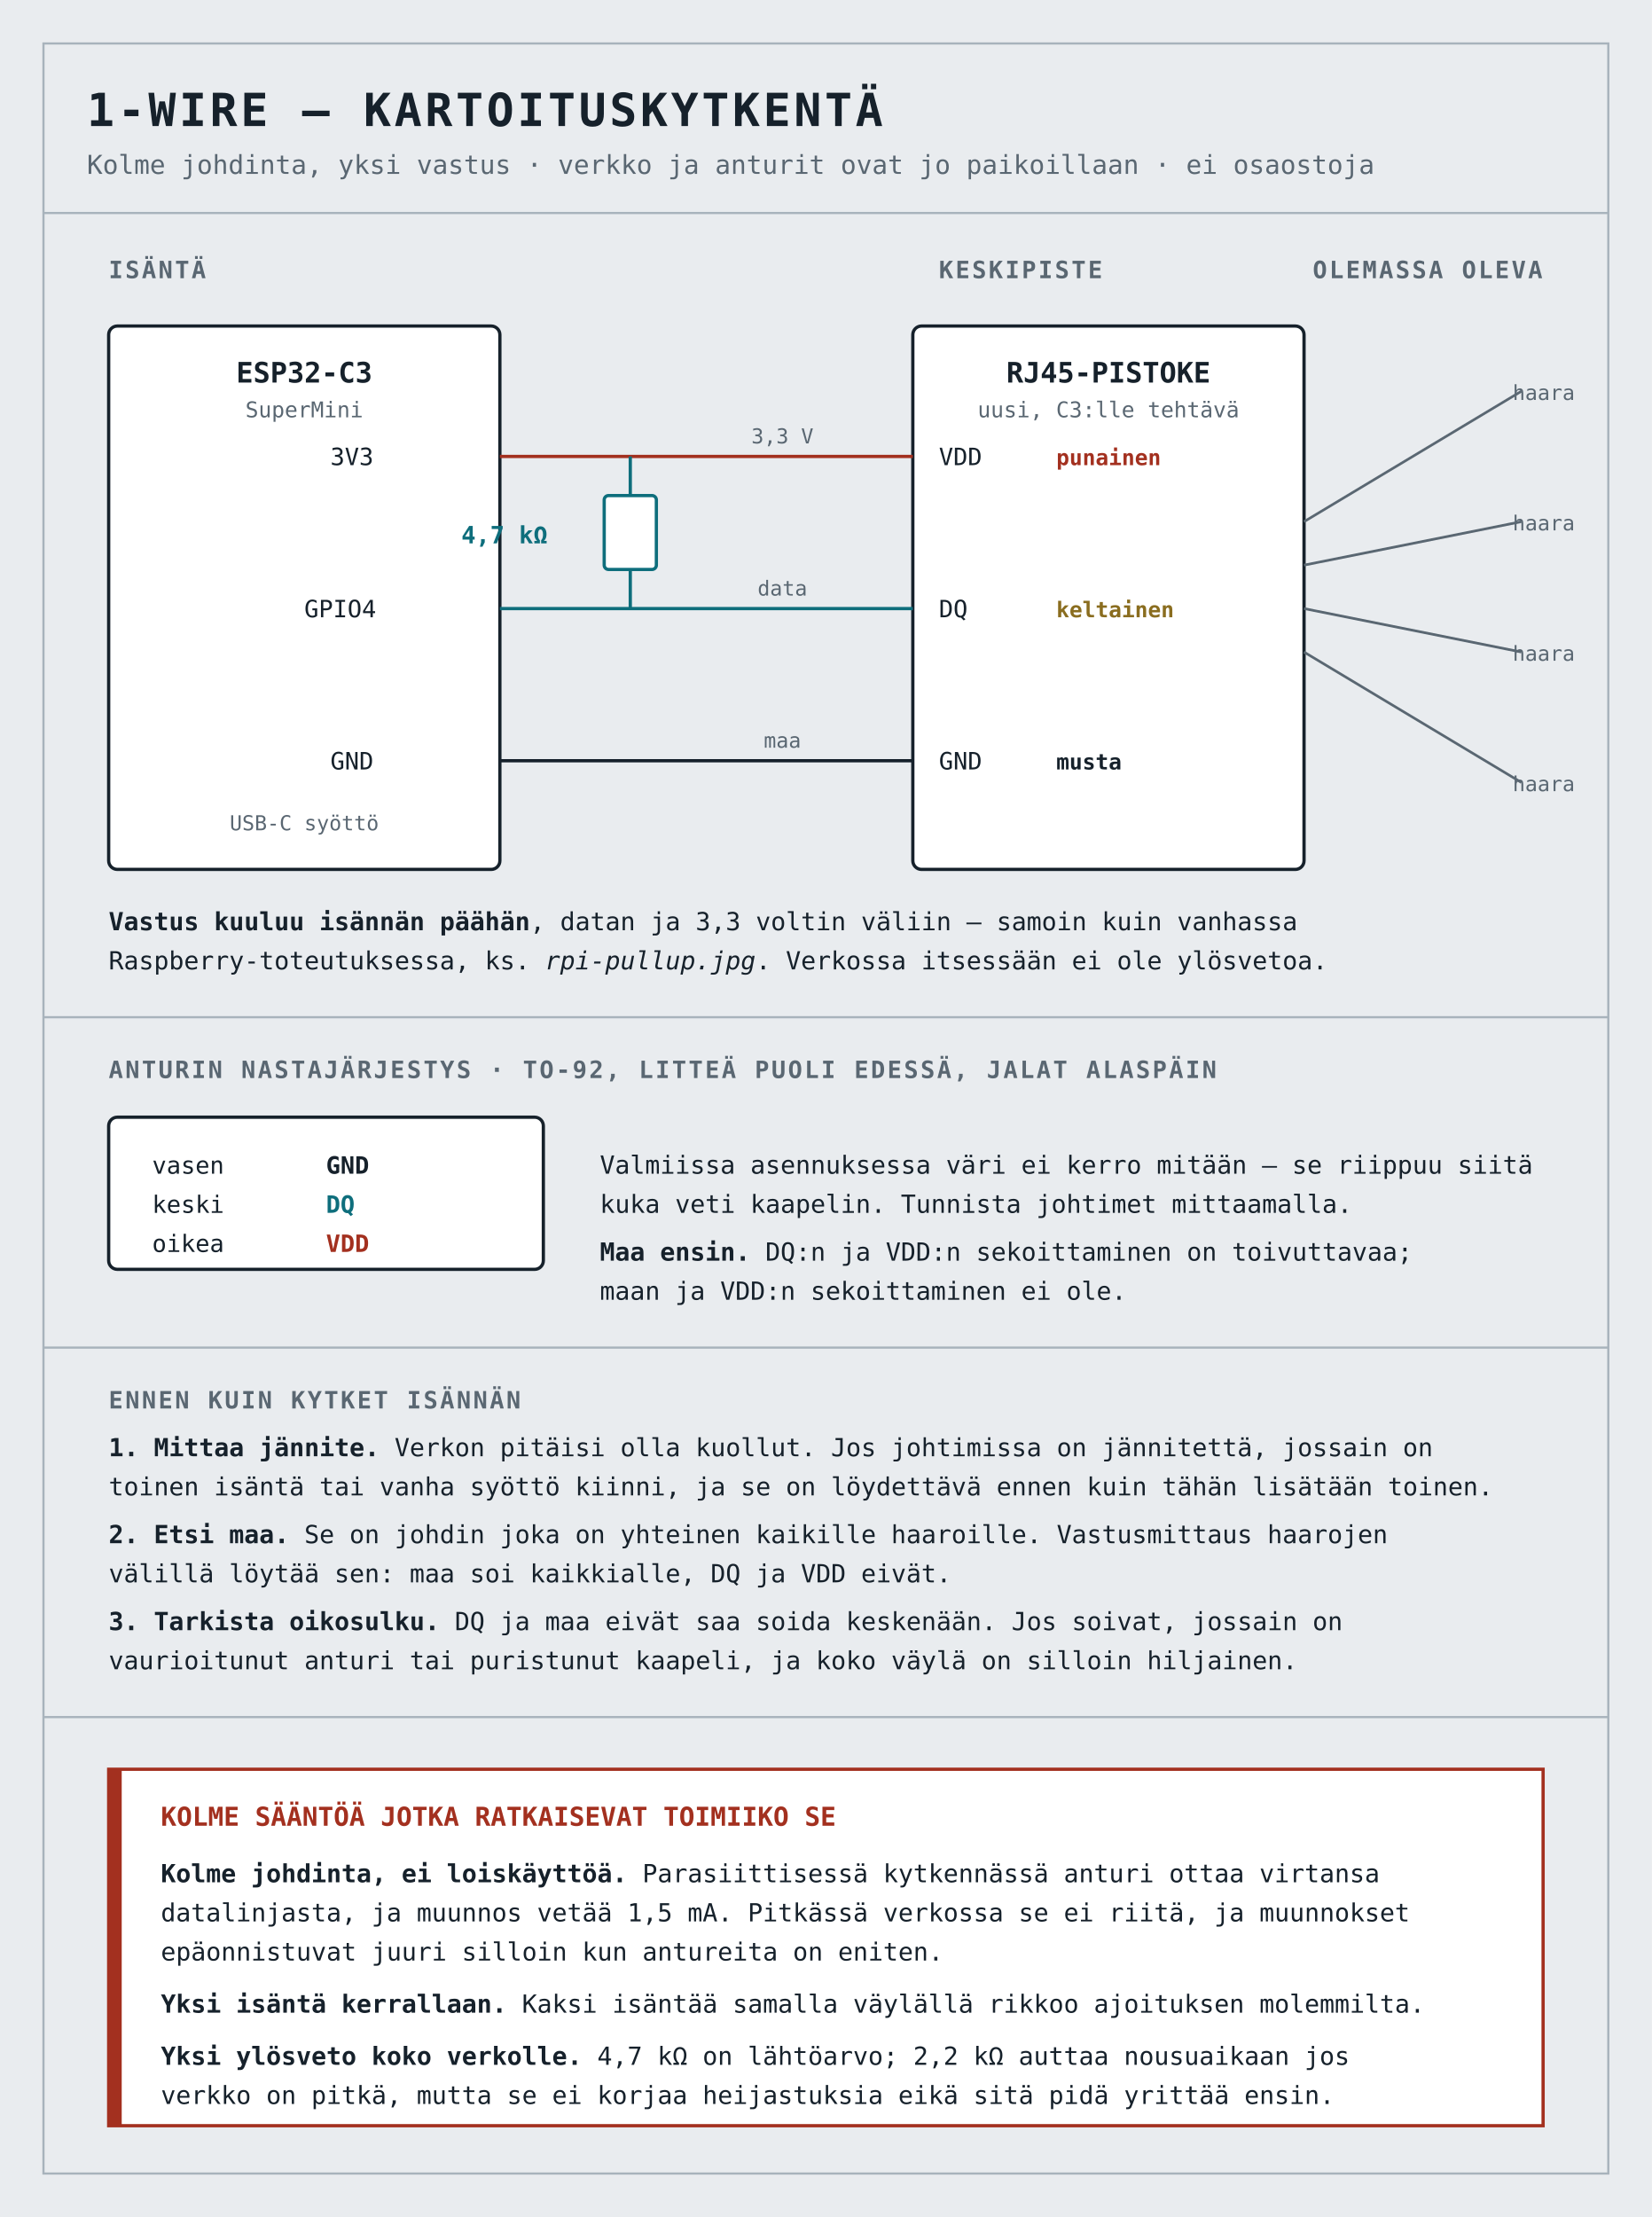
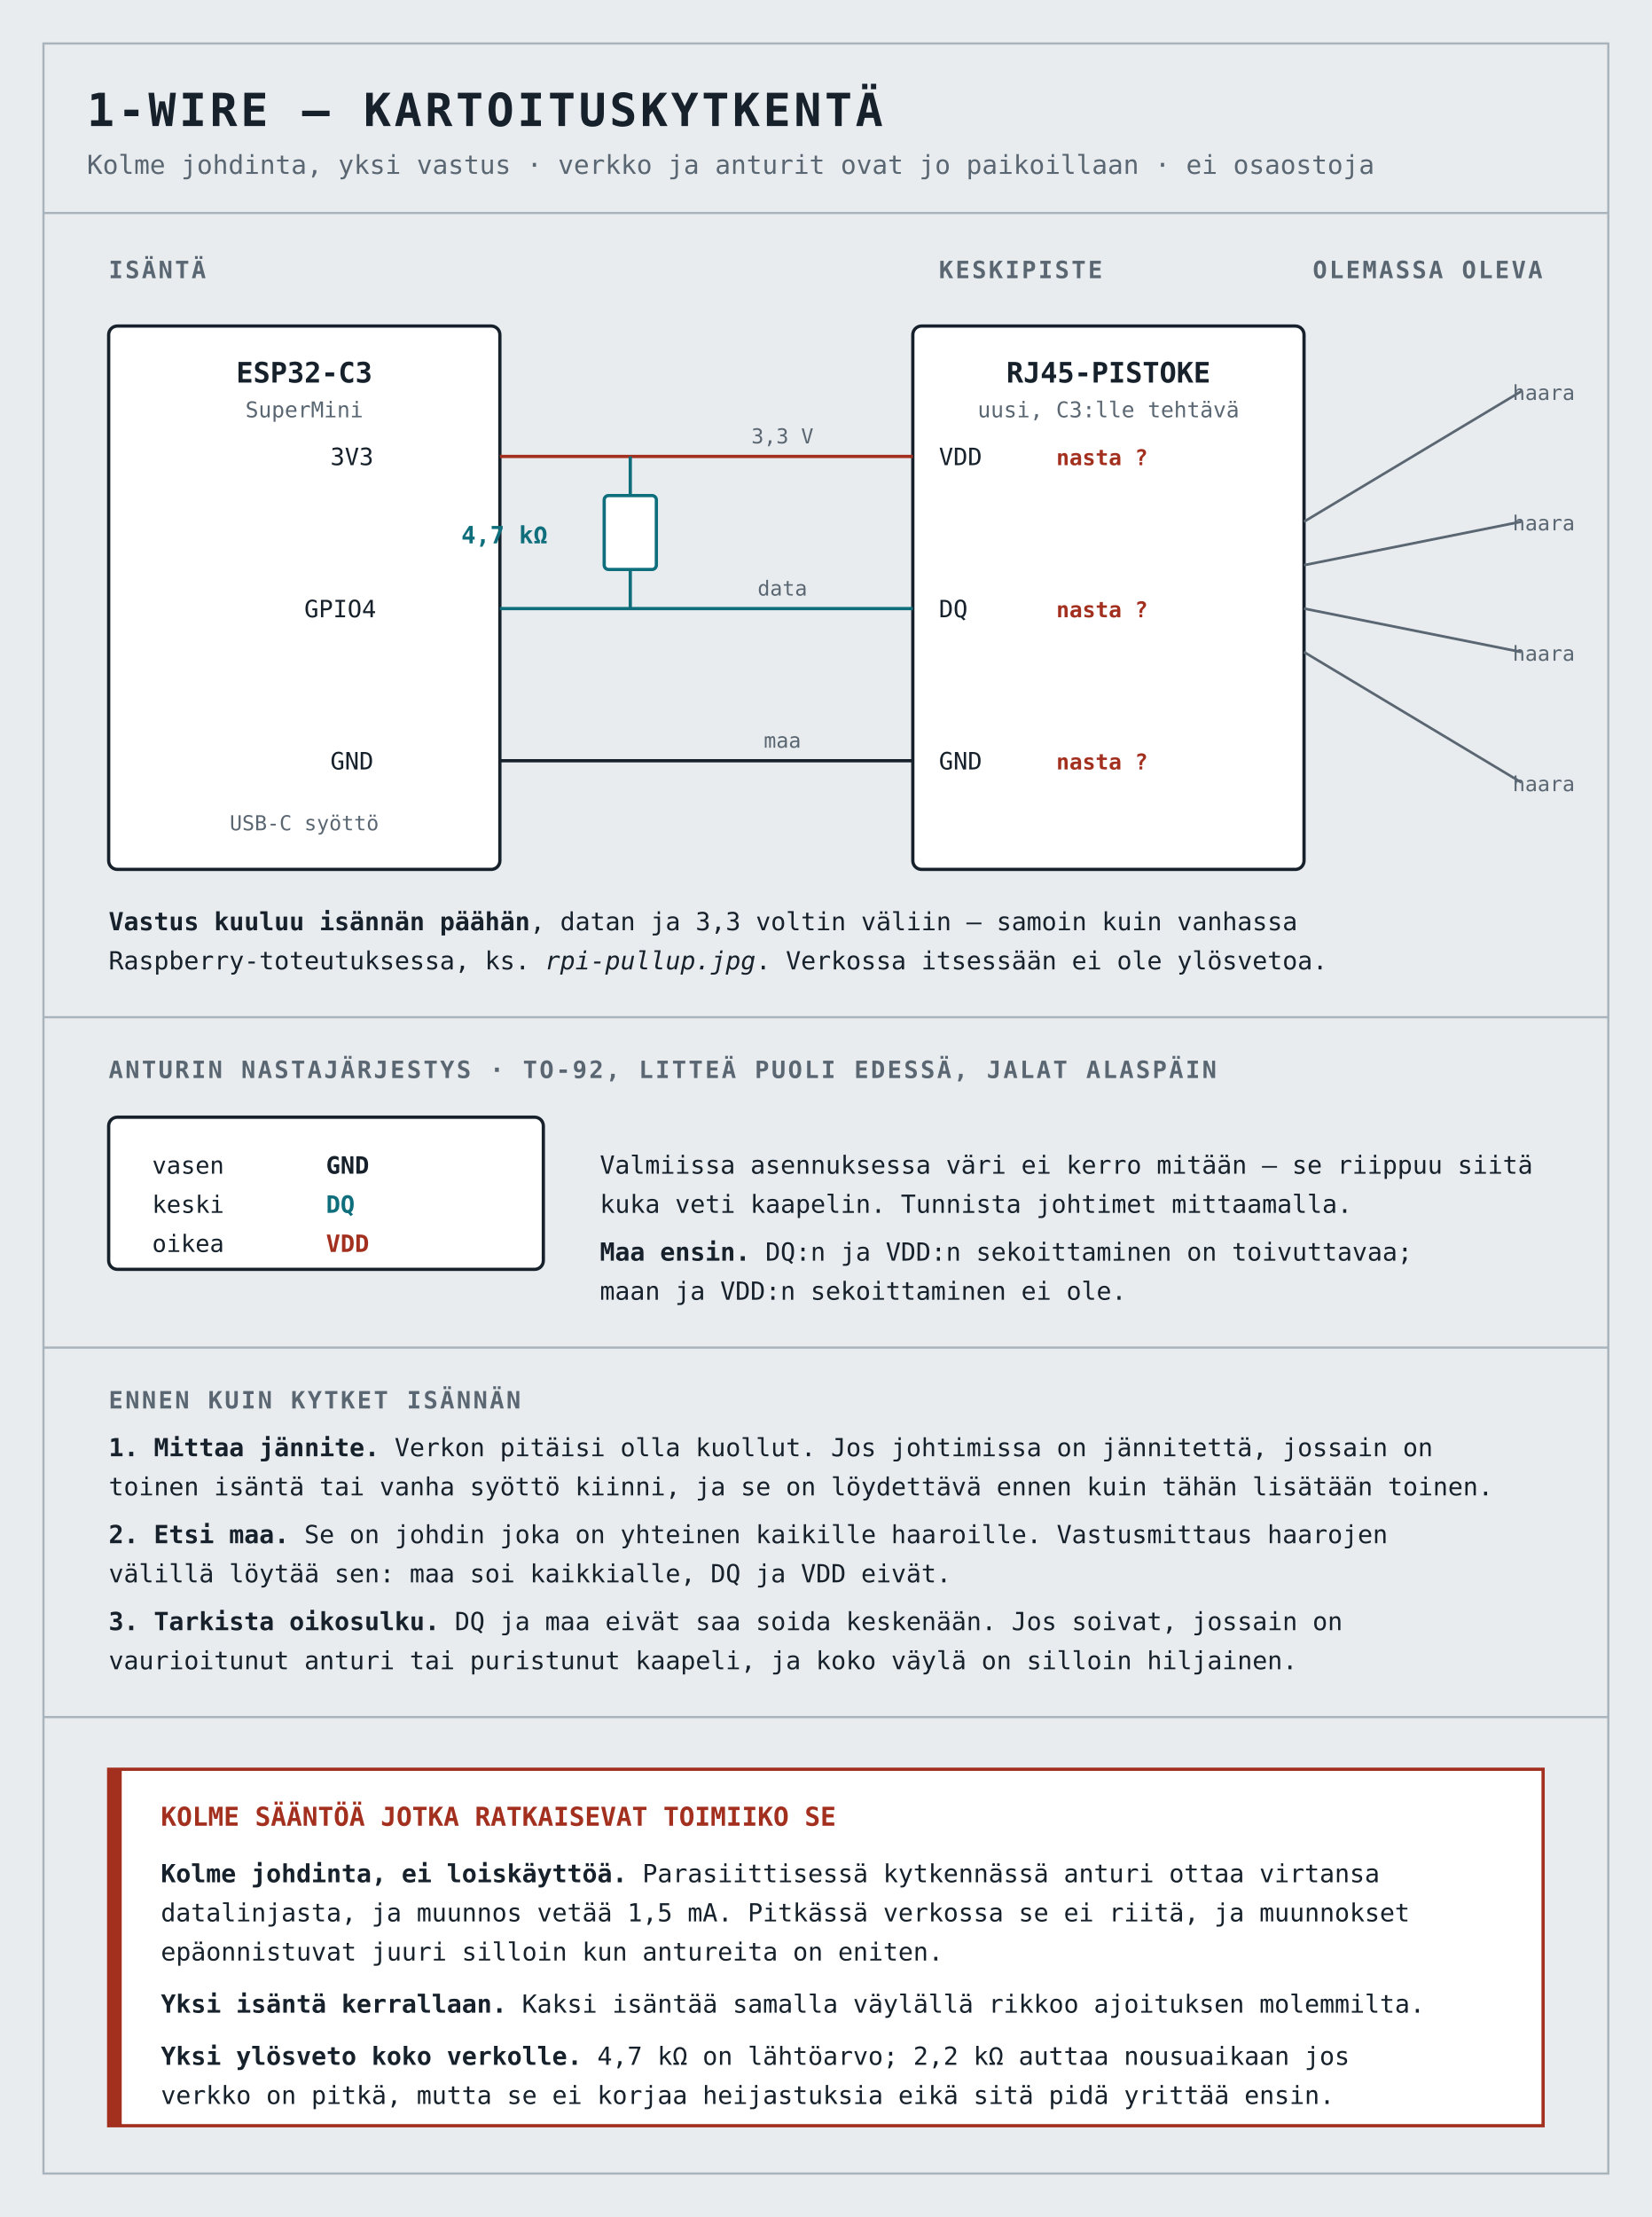
<svg xmlns="http://www.w3.org/2000/svg" viewBox="0 0 760 1020" width="760" height="1020" font-family="ui-monospace, SFMono-Regular, Menlo, Consolas, monospace">
  <rect width="760" height="1020" fill="#E9ECEF" />
  <rect x="20" y="20" width="720" height="980" fill="none" stroke="#A8B3BC" />
  <text x="40" y="58" font-size="21" font-weight="700" fill="#16212B" letter-spacing="1.5">1-WIRE — KARTOITUSKYTKENTÄ</text>
  <text x="40" y="80" font-size="12" fill="#5A6772">Kolme johdinta, yksi vastus · verkko ja anturit ovat jo paikoillaan · ei osaostoja</text>
  <line x1="20" y1="98" x2="740" y2="98" stroke="#A8B3BC" />
  <text x="50" y="128" font-size="11" font-weight="700" fill="#5A6772" letter-spacing="1">ISÄNTÄ</text>
  <text x="432" y="128" font-size="11" font-weight="700" fill="#5A6772" letter-spacing="1">KESKIPISTE</text>
  <text x="604" y="128" font-size="11" font-weight="700" fill="#5A6772" letter-spacing="1">OLEMASSA OLEVA</text>
  <rect x="50" y="150" width="180" height="250" rx="4" fill="#FFFFFF" stroke="#16212B" stroke-width="1.5" />
  <text x="140" y="176" font-size="13" font-weight="700" fill="#16212B" text-anchor="middle">ESP32-C3</text>
  <text x="140" y="192" font-size="10" fill="#5A6772" text-anchor="middle">SuperMini</text>
  <g font-size="11" fill="#16212B">
    <text x="152" y="214">3V3</text>
    <text x="140" y="284">GPIO4</text>
    <text x="152" y="354">GND</text>
  </g>
  <text x="140" y="382" font-size="9.5" fill="#5A6772" text-anchor="middle">USB-C syöttö</text>
  <rect x="420" y="150" width="180" height="250" rx="4" fill="#FFFFFF" stroke="#16212B" stroke-width="1.5" />
  <text x="510" y="176" font-size="13" font-weight="700" fill="#16212B" text-anchor="middle">RJ45-PISTOKE</text>
  <text x="510" y="192" font-size="10" fill="#5A6772" text-anchor="middle">uusi, C3:lle tehtävä</text>
  <g font-size="11" fill="#16212B">
    <text x="432" y="214">VDD</text>
    <text x="432" y="284">DQ</text>
    <text x="432" y="354">GND</text>
  </g>
-   <g font-size="10" font-weight="700">
-     <text x="486" y="214" fill="#A3301F">punainen</text>
-     <text x="486" y="284" fill="#8A6D1F">keltainen</text>
-     <text x="486" y="354" fill="#16212B">musta</text>
+   <g font-size="10" font-weight="700" fill="#A3301F">
+     <text x="486" y="214">nasta ?</text>
+     <text x="486" y="284">nasta ?</text>
+     <text x="486" y="354">nasta ?</text>
  </g>
  <g stroke="#A3301F" stroke-width="1.5" fill="none">
    <line x1="230" y1="210" x2="420" y2="210" />
  </g>
  <g stroke="#0E6E7C" stroke-width="1.5" fill="none">
    <line x1="230" y1="280" x2="420" y2="280" />
  </g>
  <g stroke="#16212B" stroke-width="1.5" fill="none">
    <line x1="230" y1="350" x2="420" y2="350" />
  </g>
  <g font-size="9.5" fill="#5A6772">
    <text x="360" y="204" text-anchor="middle">3,3 V</text>
    <text x="360" y="274" text-anchor="middle">data</text>
    <text x="360" y="344" text-anchor="middle">maa</text>
  </g>
  <g stroke="#0E6E7C" stroke-width="1.5" fill="none">
    <line x1="290" y1="210" x2="290" y2="228" />
    <line x1="290" y1="262" x2="290" y2="280" />
  </g>
  <rect x="278" y="228" width="24" height="34" rx="2" fill="#FFFFFF" stroke="#0E6E7C" stroke-width="1.5" />
  <text x="252" y="250" font-size="11" font-weight="700" fill="#0E6E7C" text-anchor="end">4,7 kΩ</text>
  <g stroke="#5A6772" stroke-width="1.2" fill="none">
    <line x1="600" y1="240" x2="700" y2="180" />
    <line x1="600" y1="260" x2="700" y2="240" />
    <line x1="600" y1="280" x2="700" y2="300" />
    <line x1="600" y1="300" x2="700" y2="360" />
  </g>
  <text x="696" y="184" font-size="9.5" fill="#5A6772">haara</text>
  <text x="696" y="244" font-size="9.5" fill="#5A6772">haara</text>
  <text x="696" y="304" font-size="9.5" fill="#5A6772">haara</text>
  <text x="696" y="364" font-size="9.5" fill="#5A6772">haara</text>
  <text x="50" y="428" font-size="11.5" fill="#16212B">
    <tspan font-weight="700">Vastus kuuluu isännän päähän</tspan>, datan ja 3,3 voltin väliin — samoin kuin vanhassa</text>
  <text x="50" y="446" font-size="11.5" fill="#16212B">Raspberry-toteutuksessa, ks. <tspan font-style="italic">rpi-pullup.jpg</tspan>. Verkossa itsessään ei ole ylösvetoa.</text>
  <line x1="20" y1="468" x2="740" y2="468" stroke="#A8B3BC" />
  <text x="50" y="496" font-size="11" font-weight="700" fill="#5A6772" letter-spacing="1">ANTURIN NASTAJÄRJESTYS · TO-92, LITTEÄ PUOLI EDESSÄ, JALAT ALASPÄIN</text>
  <rect x="50" y="514" width="200" height="70" rx="4" fill="#FFFFFF" stroke="#16212B" stroke-width="1.5" />
  <g font-size="11" fill="#16212B">
    <text x="70" y="540">vasen</text>
    <text x="70" y="558">keski</text>
    <text x="70" y="576">oikea</text>
  </g>
  <g font-size="11" font-weight="700">
    <text x="150" y="540" fill="#16212B">GND</text>
    <text x="150" y="558" fill="#0E6E7C">DQ</text>
    <text x="150" y="576" fill="#A3301F">VDD</text>
  </g>
  <text x="276" y="540" font-size="11.5" fill="#16212B">Valmiissa asennuksessa väri ei kerro mitään — se riippuu siitä</text>
  <text x="276" y="558" font-size="11.5" fill="#16212B">kuka veti kaapelin. Tunnista johtimet mittaamalla.</text>
  <text x="276" y="580" font-size="11.5" fill="#16212B">
    <tspan font-weight="700">Maa ensin.</tspan> DQ:n ja VDD:n sekoittaminen on toivuttavaa;</text>
  <text x="276" y="598" font-size="11.5" fill="#16212B">maan ja VDD:n sekoittaminen ei ole.</text>
  <line x1="20" y1="620" x2="740" y2="620" stroke="#A8B3BC" />
  <text x="50" y="648" font-size="11" font-weight="700" fill="#5A6772" letter-spacing="1">ENNEN KUIN KYTKET ISÄNNÄN</text>
  <text x="50" y="670" font-size="11.5" fill="#16212B">
    <tspan font-weight="700">1. Mittaa jännite.</tspan> Verkon pitäisi olla kuollut. Jos johtimissa on jännitettä, jossain on</text>
  <text x="50" y="688" font-size="11.5" fill="#16212B">toinen isäntä tai vanha syöttö kiinni, ja se on löydettävä ennen kuin tähän lisätään toinen.</text>
  <text x="50" y="710" font-size="11.5" fill="#16212B">
    <tspan font-weight="700">2. Etsi maa.</tspan> Se on johdin joka on yhteinen kaikille haaroille. Vastusmittaus haarojen</text>
  <text x="50" y="728" font-size="11.5" fill="#16212B">välillä löytää sen: maa soi kaikkialle, DQ ja VDD eivät.</text>
  <text x="50" y="750" font-size="11.5" fill="#16212B">
    <tspan font-weight="700">3. Tarkista oikosulku.</tspan> DQ ja maa eivät saa soida keskenään. Jos soivat, jossain on</text>
  <text x="50" y="768" font-size="11.5" fill="#16212B">vaurioitunut anturi tai puristunut kaapeli, ja koko väylä on silloin hiljainen.</text>
  <line x1="20" y1="790" x2="740" y2="790" stroke="#A8B3BC" />
  <rect x="50" y="814" width="660" height="164" fill="#FFFFFF" stroke="#A3301F" stroke-width="1.5" />
  <rect x="50" y="814" width="6" height="164" fill="#A3301F" />
  <text x="74" y="840" font-size="12" font-weight="700" fill="#A3301F">KOLME SÄÄNTÖÄ JOTKA RATKAISEVAT TOIMIIKO SE</text>
  <text x="74" y="866" font-size="11.5" fill="#16212B">
    <tspan font-weight="700">Kolme johdinta, ei loiskäyttöä.</tspan> Parasiittisessä kytkennässä anturi ottaa virtansa</text>
  <text x="74" y="884" font-size="11.5" fill="#16212B">datalinjasta, ja muunnos vetää 1,5 mA. Pitkässä verkossa se ei riitä, ja muunnokset</text>
  <text x="74" y="902" font-size="11.5" fill="#16212B">epäonnistuvat juuri silloin kun antureita on eniten.</text>
  <text x="74" y="926" font-size="11.5" fill="#16212B">
    <tspan font-weight="700">Yksi isäntä kerrallaan.</tspan> Kaksi isäntää samalla väylällä rikkoo ajoituksen molemmilta.</text>
  <text x="74" y="950" font-size="11.5" fill="#16212B">
    <tspan font-weight="700">Yksi ylösveto koko verkolle.</tspan> 4,7 kΩ on lähtöarvo; 2,2 kΩ auttaa nousuaikaan jos</text>
  <text x="74" y="968" font-size="11.5" fill="#16212B">verkko on pitkä, mutta se ei korjaa heijastuksia eikä sitä pidä yrittää ensin.</text>
</svg>
